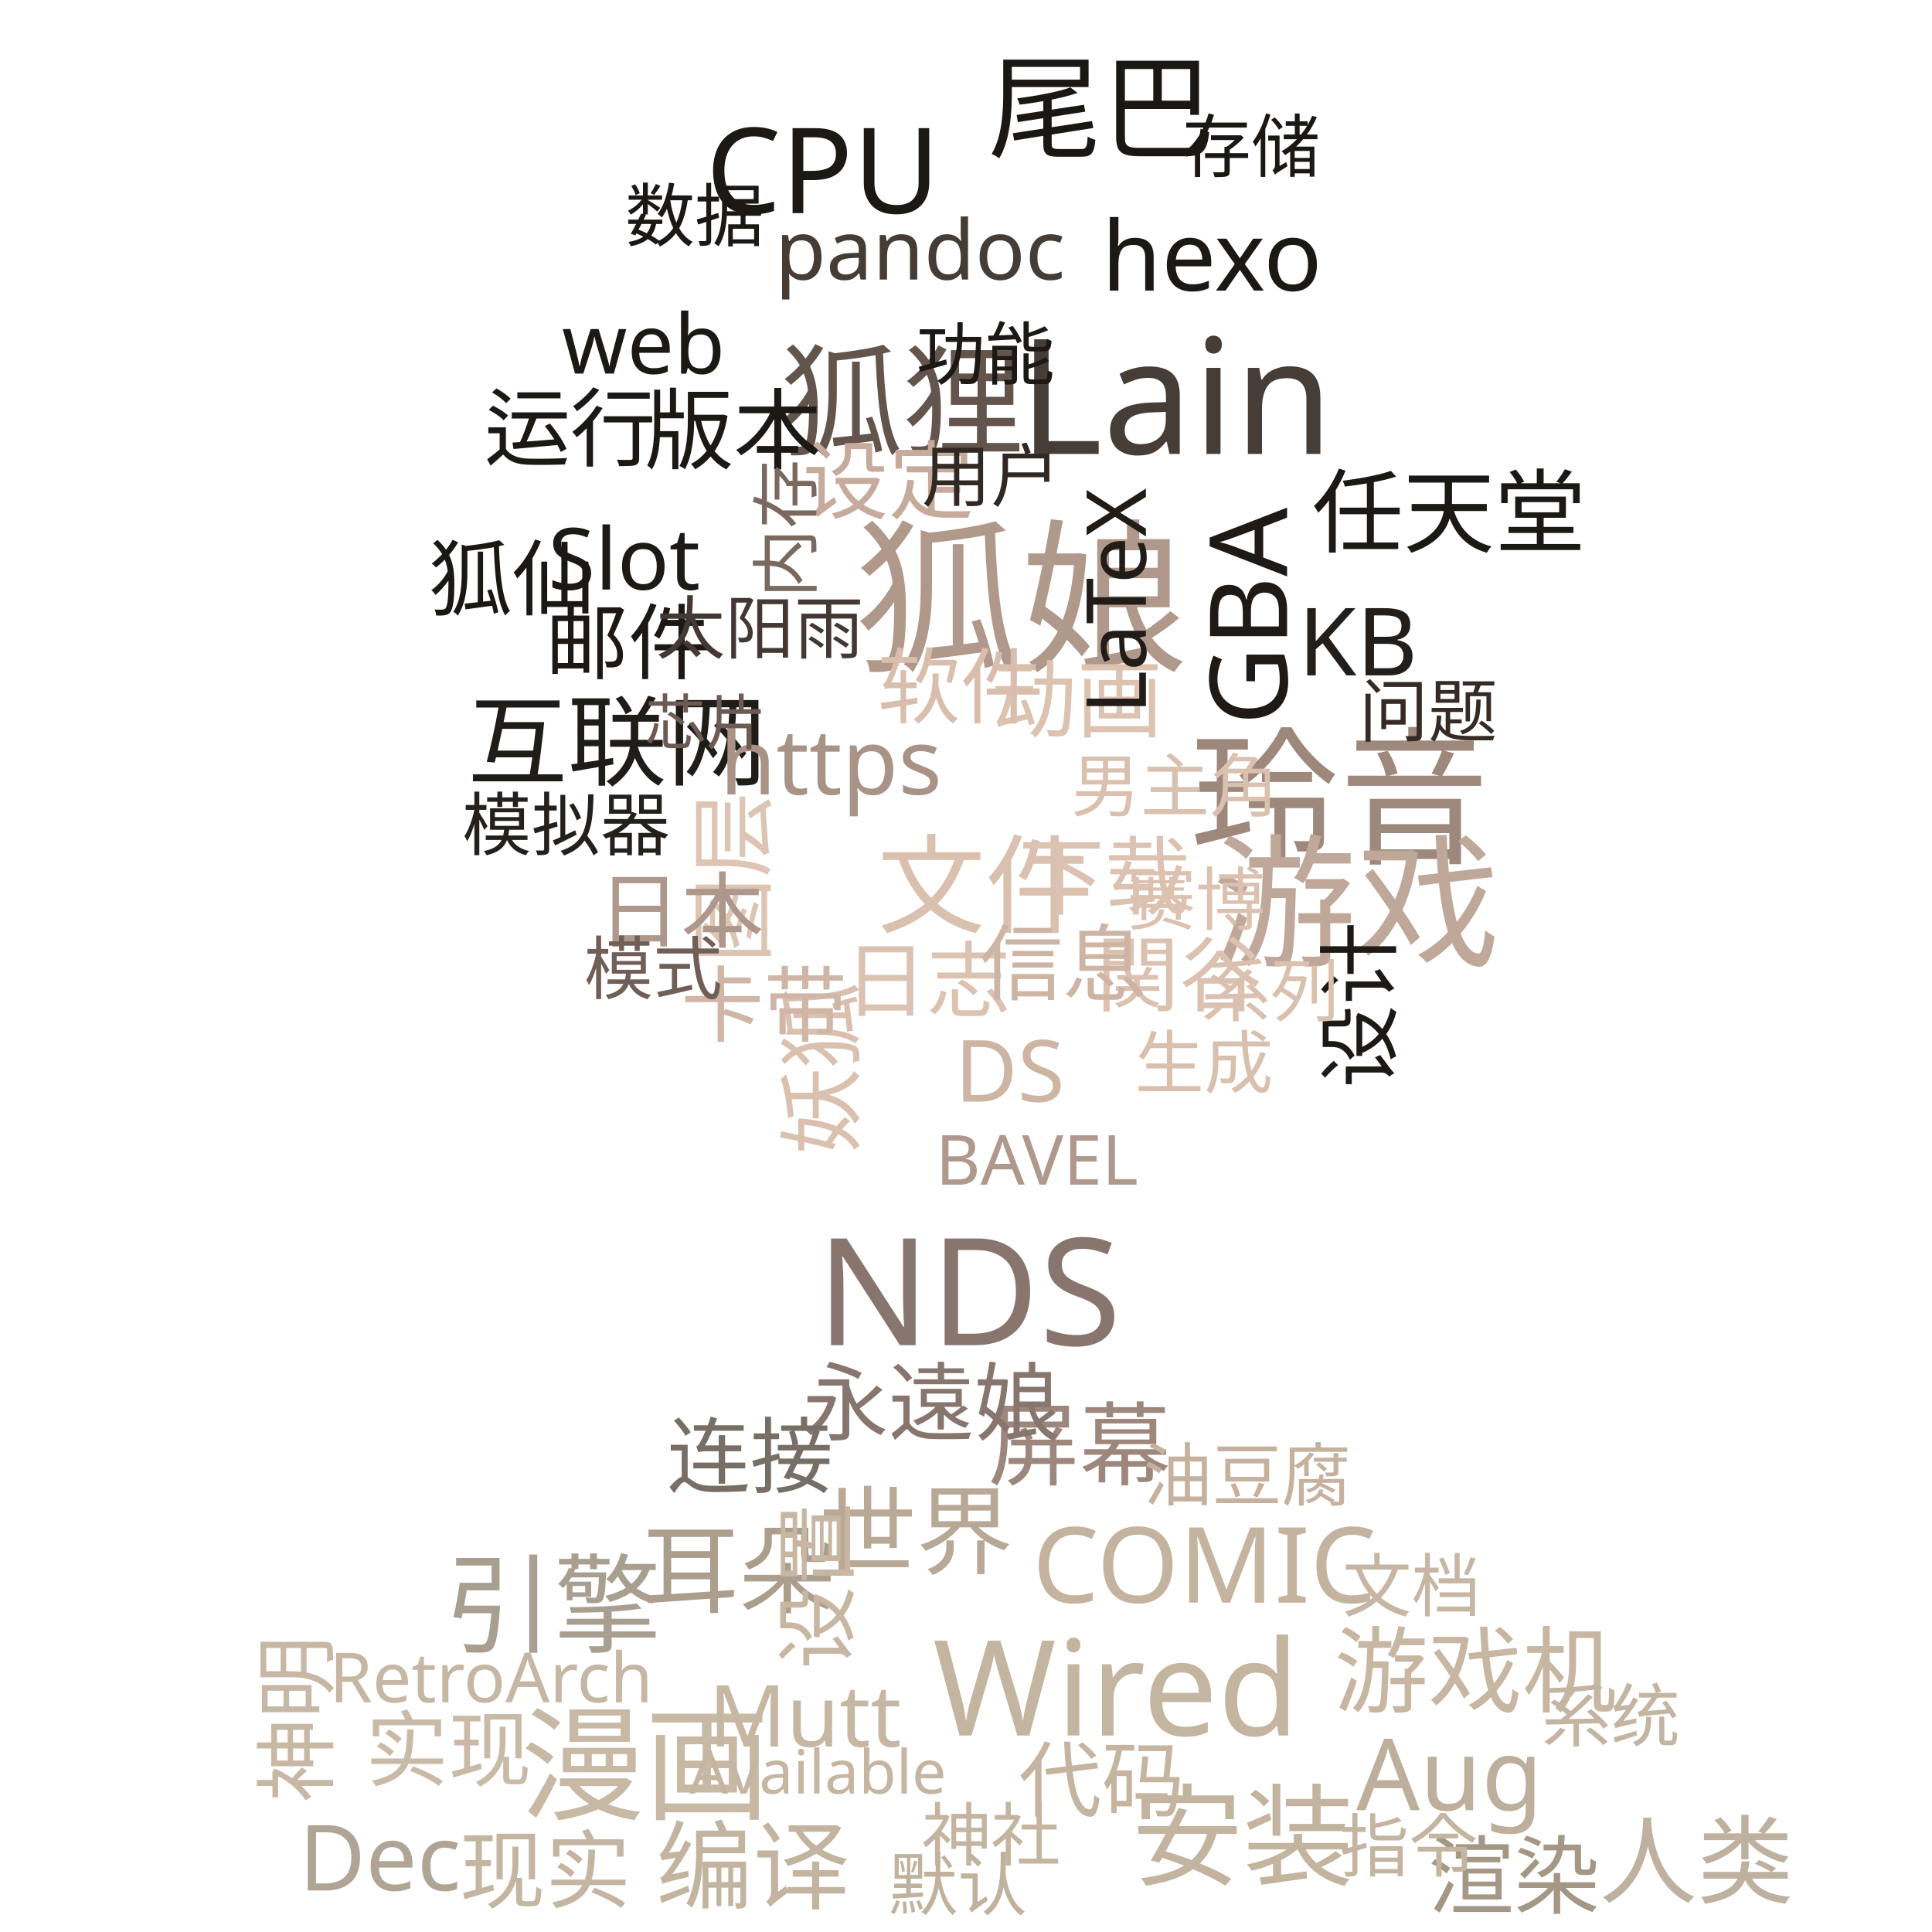
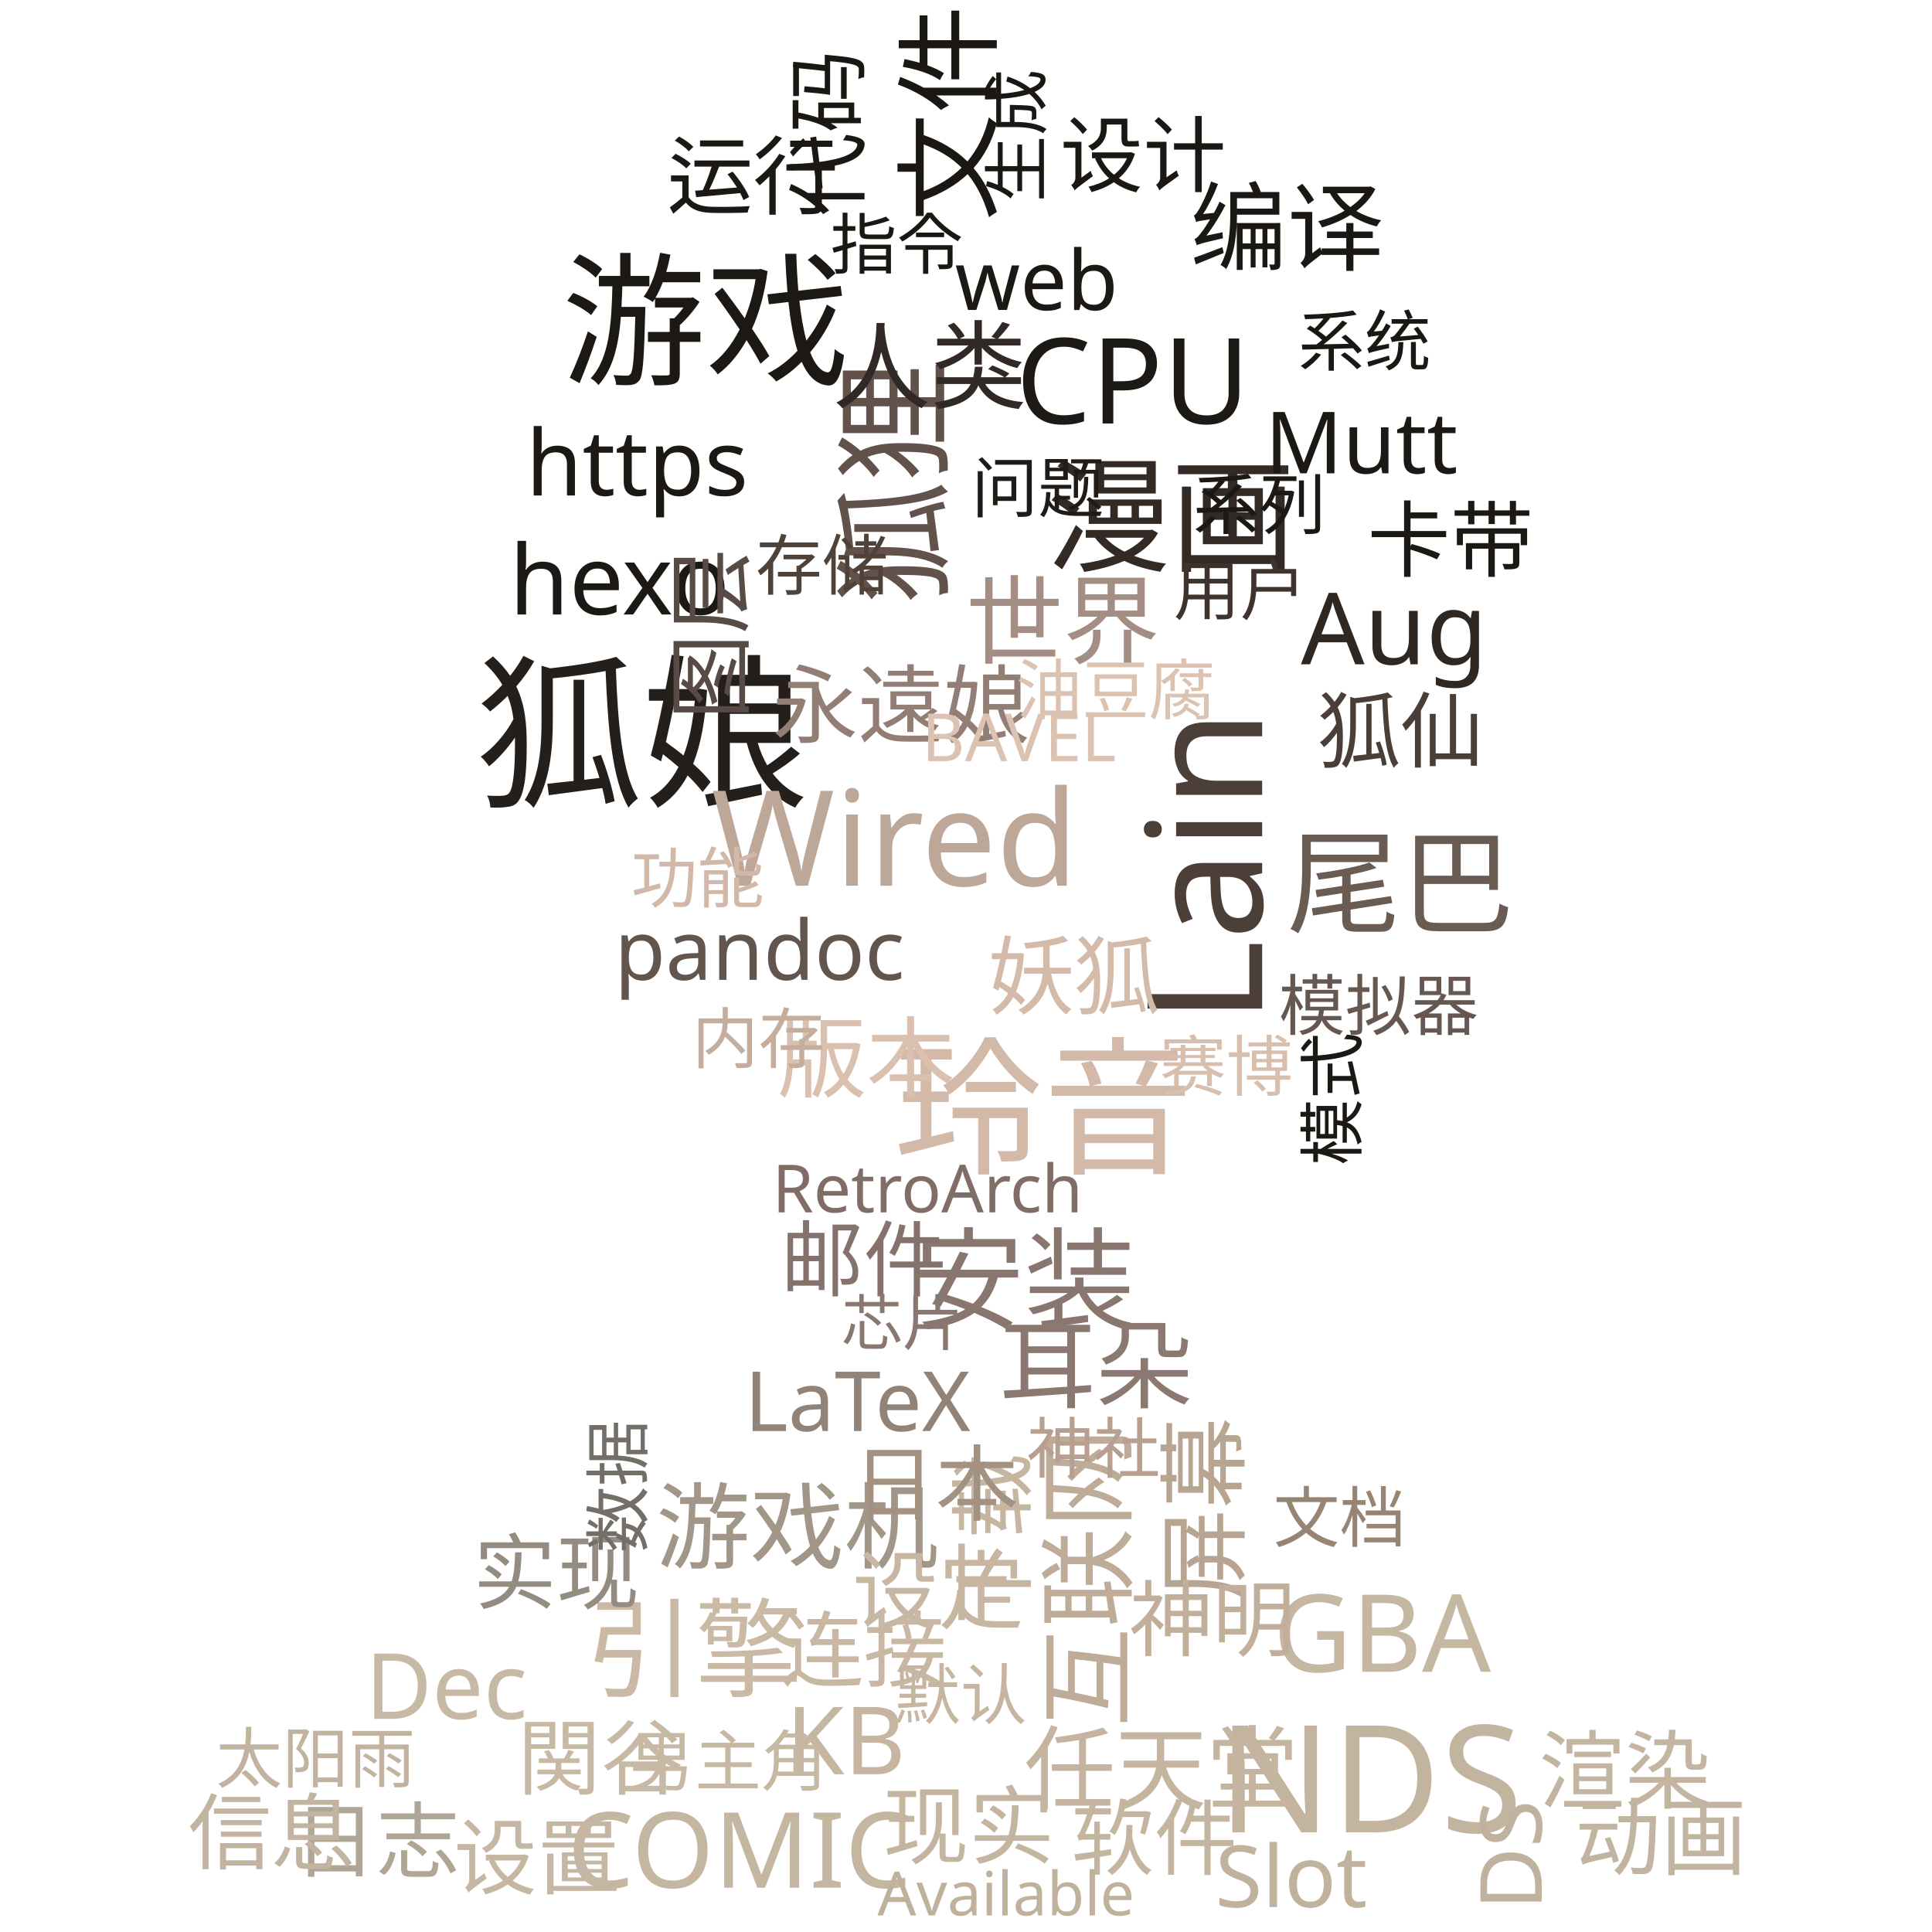
<svg xmlns="http://www.w3.org/2000/svg" width="698" height="698">
  <style>text{font-family:'Droid Sans Mono';font-weight:normal;font-style:normal;}</style>
-   <text transform="translate(309,238)" font-size="60" style="fill:rgb(176, 152, 139)">狐娘</text>
-   <text transform="translate(368,164)" font-size="58" style="fill:rgb(71, 61, 55)">Lain</text>
-   <text transform="translate(295,486)" font-size="54" style="fill:rgb(136, 118, 110)">NDS</text>
-   <text transform="translate(430,308)" font-size="54" style="fill:rgb(158, 136, 124)">玲音</text>
-   <text transform="translate(438,345)" font-size="52" style="fill:rgb(191, 167, 153)">游戏</text>
-   <text transform="translate(337,627)" font-size="48" style="fill:rgb(196, 181, 160)">Wired</text>
-   <text transform="translate(188,654)" font-size="45" style="fill:rgb(200, 185, 165)">漫画</text>
-   <text transform="translate(282,161)" font-size="44" style="fill:rgb(99, 84, 76)">狐狸</text>
-   <text transform="translate(255,77)" font-size="43" style="fill:rgb(28, 25, 20)">CPU</text>
-   <text transform="translate(357,54)" font-size="41" style="fill:rgb(27, 24, 19)">尾巴</text>
-   <text transform="translate(409,678)" font-size="40" style="fill:rgb(195, 180, 159)">安装</text>
-   <text transform="translate(317,334)" font-size="39" style="fill:rgb(218, 192, 175)">文件</text>
-   <text transform="translate(161,594)" font-size="39" style="fill:rgb(169, 159, 144)">引擎</text>
-   <text transform="translate(465,262) rotate(-90)" font-size="39" style="fill:rgb(31, 26, 22)">GBA</text>
-   <text transform="translate(373,579)" font-size="38" style="fill:rgb(196, 179, 158)">COMIC</text>
-   <text transform="translate(490,654)" font-size="36" style="fill:rgb(189, 175, 155)">Aug</text>
-   <text transform="translate(169,281)" font-size="36" style="fill:rgb(32, 28, 23)">互联网</text>
-   <text transform="translate(296,566)" font-size="35" style="fill:rgb(184, 169, 150)">世界</text>
-   <text transform="translate(237,687)" font-size="35" style="fill:rgb(195, 180, 160)">编译</text>
-   <text transform="translate(578,685)" font-size="35" style="fill:rgb(190, 177, 159)">人类</text>
-   <text transform="translate(232,580)" font-size="35" style="fill:rgb(172, 158, 141)">耳朵</text>
-   <text transform="translate(398,105)" font-size="35" style="fill:rgb(28, 24, 20)">hexo</text>
-   <text transform="translate(469,244)" font-size="34" style="fill:rgb(36, 30, 26)">KB</text>
-   <text transform="translate(482,616)" font-size="34" style="fill:rgb(198, 182, 162)">游戏机</text>
-   <text transform="translate(357,534)" font-size="33" style="fill:rgb(157, 135, 124)">屏幕</text>
-   <text transform="translate(260,287)" font-size="33" style="fill:rgb(168, 147, 134)">https</text>
-   <text transform="translate(474,197)" font-size="33" style="fill:rgb(28, 25, 20)">任天堂</text>
-   <text transform="translate(108,683)" font-size="33" style="fill:rgb(176, 165, 149)">Dec</text>
-   <text transform="translate(233,167)" font-size="32" style="fill:rgb(28, 25, 20)">版本</text>
-   <text transform="translate(368,328)" font-size="31" style="fill:rgb(220, 194, 177)">下载</text>
-   <text transform="translate(516,689)" font-size="31" style="fill:rgb(164, 151, 133)">渲染</text>
-   <text transform="translate(166,687)" font-size="31" style="fill:rgb(196, 181, 162)">现实</text>
-   <text transform="translate(345,398)" font-size="31" style="fill:rgb(206, 180, 163)">DS</text>
-   <text transform="translate(276,348) rotate(-90)" font-size="31" style="fill:rgb(221, 196, 179)">图层</text>
-   <text transform="translate(290,518)" font-size="31" style="fill:rgb(135, 118, 110)">永遠娘</text>
-   <text transform="translate(308,417) rotate(-90)" font-size="31" style="fill:rgb(218, 192, 175)">妖狐</text>
-   <text transform="translate(175,166)" font-size="31" style="fill:rgb(28, 25, 20)">运行</text>
-   <text transform="translate(290,185)" font-size="31" style="fill:rgb(198, 171, 156)">设定</text>
-   <text transform="translate(358,264)" font-size="31" style="fill:rgb(220, 194, 177)">动画</text>
-   <text transform="translate(256,631)" font-size="31" style="fill:rgb(198, 183, 163)">Mutt</text>
-   <text transform="translate(198,213)" font-size="31" style="fill:rgb(29, 25, 20)">Slot</text>
-   <text transform="translate(306,603) rotate(-90)" font-size="30" style="fill:rgb(199, 183, 162)">设置</text>
-   <text transform="translate(280,101)" font-size="30" style="fill:rgb(69, 60, 53)">pandoc</text>
-   <text transform="translate(118,651) rotate(-90)" font-size="30" style="fill:rgb(199, 184, 165)">神明</text>
-   <text transform="translate(414,258) rotate(-90)" font-size="30" style="fill:rgb(33, 28, 23)">LaTeX</text>
-   <text transform="translate(368,654)" font-size="30" style="fill:rgb(197, 181, 160)">代码</text>
-   <text transform="translate(241,537)" font-size="30" style="fill:rgb(119, 111, 102)">连接</text>
-   <text transform="translate(305,365)" font-size="30" style="fill:rgb(220, 194, 177)">日志</text>
-   <text transform="translate(216,340)" font-size="30" style="fill:rgb(174, 151, 139)">日本</text>
-   <text transform="translate(155,220)" font-size="30" style="fill:rgb(27, 24, 20)">狐仙</text>
-   <text transform="translate(396,363)" font-size="30" style="fill:rgb(219, 193, 176)">関谷</text>
-   <text transform="translate(502,393) rotate(-90)" font-size="30" style="fill:rgb(29, 25, 21)">设计</text>
-   <text transform="translate(354,359)" font-size="30" style="fill:rgb(206, 180, 164)">信息</text>
-   <text transform="translate(246,374)" font-size="30" style="fill:rgb(207, 182, 166)">卡带</text>
-   <text transform="translate(132,643)" font-size="30" style="fill:rgb(200, 186, 166)">实现</text>
-   <text transform="translate(197,243)" font-size="30" style="fill:rgb(29, 24, 20)">邮件</text>
-   <text transform="translate(317,259)" font-size="30" style="fill:rgb(217, 190, 173)">软件</text>
-   <text transform="translate(203,135)" font-size="30" style="fill:rgb(28, 25, 20)">web</text>
-   <text transform="translate(119,615)" font-size="25" style="fill:rgb(197, 183, 164)">RetroArch</text>
-   <text transform="translate(410,393)" font-size="25" style="fill:rgb(217, 191, 174)">生成</text>
-   <text transform="translate(557,629)" font-size="25" style="fill:rgb(195, 181, 162)">系统</text>
-   <text transform="translate(413,542)" font-size="25" style="fill:rgb(198, 177, 158)">油豆腐</text>
-   <text transform="translate(407,334)" font-size="25" style="fill:rgb(220, 193, 176)">赛博</text>
-   <text transform="translate(434,367)" font-size="25" style="fill:rgb(217, 192, 175)">系列</text>
-   <text transform="translate(333,672)" font-size="25" style="fill:rgb(196, 181, 160)">神社</text>
-   <text transform="translate(331,137)" font-size="25" style="fill:rgb(28, 24, 20)">功能</text>
-   <text transform="translate(211,359)" font-size="25" style="fill:rgb(112, 95, 87)">模式</text>
-   <text transform="translate(237,236)" font-size="25" style="fill:rgb(67, 56, 51)">太阳雨</text>
-   <text transform="translate(338,428)" font-size="25" style="fill:rgb(175, 153, 140)">BAVEL</text>
-   <text transform="translate(167,307)" font-size="25" style="fill:rgb(36, 32, 28)">模拟器</text>
-   <text transform="translate(226,87)" font-size="25" style="fill:rgb(28, 25, 20)">数据</text>
-   <text transform="translate(491,266)" font-size="25" style="fill:rgb(53, 42, 36)">问题</text>
-   <text transform="translate(387,293)" font-size="25" style="fill:rgb(218, 193, 175)">男主角</text>
-   <text transform="translate(427,62)" font-size="25" style="fill:rgb(27, 24, 19)">存储</text>
-   <text transform="translate(484,676)" font-size="25" style="fill:rgb(195, 181, 160)">指令</text>
-   <text transform="translate(485,582)" font-size="25" style="fill:rgb(198, 182, 163)">文档</text>
-   <text transform="translate(293,216) rotate(-90)" font-size="25" style="fill:rgb(122, 105, 94)">内存</text>
-   <text transform="translate(333,181)" font-size="25" style="fill:rgb(49, 40, 36)">用户</text>
-   <text transform="translate(321,690)" font-size="25" style="fill:rgb(193, 178, 157)">默认</text>
-   <text transform="translate(249,648)" font-size="22" style="fill:rgb(197, 182, 161)">Available</text>
-   <text transform="translate(233,269)" font-size="22" style="fill:rgb(109, 91, 83)">芯片</text>
+   <text transform="translate(172,287)" font-size="60" style="fill:rgb(36, 31, 26)">狐娘</text>
+   <text transform="translate(456,370) rotate(-90)" font-size="58" style="fill:rgb(76, 63, 56)">Lain</text>
+   <text transform="translate(440,662)" font-size="54" style="fill:rgb(195, 180, 159)">NDS</text>
+   <text transform="translate(323,420)" font-size="54" style="fill:rgb(211, 185, 168)">玲音</text>
+   <text transform="translate(203,135)" font-size="52" style="fill:rgb(28, 25, 20)">游戏</text>
+   <text transform="translate(257,320)" font-size="48" style="fill:rgb(189, 167, 153)">Wired</text>
+   <text transform="translate(378,203)" font-size="45" style="fill:rgb(51, 41, 37)">漫画</text>
+   <text transform="translate(339,218) rotate(-90)" font-size="44" style="fill:rgb(98, 82, 75)">狐狸</text>
+   <text transform="translate(367,153)" font-size="43" style="fill:rgb(29, 25, 20)">CPU</text>
+   <text transform="translate(465,334)" font-size="41" style="fill:rgb(107, 92, 83)">尾巴</text>
+   <text transform="translate(330,477)" font-size="40" style="fill:rgb(136, 118, 111)">安装</text>
+   <text transform="translate(357,80) rotate(-90)" font-size="39" style="fill:rgb(27, 24, 19)">文件</text>
+   <text transform="translate(212,610)" font-size="39" style="fill:rgb(201, 185, 165)">引擎</text>
+   <text transform="translate(460,604)" font-size="39" style="fill:rgb(198, 183, 162)">GBA</text>
+   <text transform="translate(205,682)" font-size="38" style="fill:rgb(196, 182, 161)">COMIC</text>
+   <text transform="translate(470,240)" font-size="36" style="fill:rgb(47, 40, 34)">Aug</text>
+   <text transform="translate(406,624) rotate(-90)" font-size="36" style="fill:rgb(190, 172, 152)">互联网</text>
+   <text transform="translate(349,237)" font-size="35" style="fill:rgb(164, 142, 132)">世界</text>
+   <text transform="translate(430,95)" font-size="35" style="fill:rgb(27, 24, 20)">编译</text>
+   <text transform="translate(301,145)" font-size="35" style="fill:rgb(49, 41, 37)">人类</text>
+   <text transform="translate(361,506)" font-size="35" style="fill:rgb(139, 121, 113)">耳朵</text>
+   <text transform="translate(184,222)" font-size="35" style="fill:rgb(28, 24, 20)">hexo</text>
+   <text transform="translate(284,641)" font-size="34" style="fill:rgb(198, 182, 161)">KB</text>
+   <text transform="translate(237,564)" font-size="34" style="fill:rgb(161, 150, 135)">游戏机</text>
+   <text transform="translate(447,578) rotate(-90)" font-size="33" style="fill:rgb(183, 165, 146)">屏幕</text>
+   <text transform="translate(190,179)" font-size="33" style="fill:rgb(28, 24, 20)">https</text>
+   <text transform="translate(370,651)" font-size="33" style="fill:rgb(197, 181, 160)">任天堂</text>
+   <text transform="translate(132,621)" font-size="33" style="fill:rgb(200, 185, 166)">Dec</text>
+   <text transform="translate(281,394)" font-size="32" style="fill:rgb(218, 192, 175)">版本</text>
+   <text transform="translate(370,587) rotate(-90)" font-size="31" style="fill:rgb(198, 181, 160)">下载</text>
+   <text transform="translate(556,651)" font-size="31" style="fill:rgb(195, 181, 161)">渲染</text>
+   <text transform="translate(319,671)" font-size="31" style="fill:rgb(196, 181, 160)">现实</text>
+   <text transform="translate(557,690) rotate(-90)" font-size="31" style="fill:rgb(192, 178, 158)">DS</text>
+   <text transform="translate(268,260) rotate(-90)" font-size="31" style="fill:rgb(88, 74, 68)">图层</text>
+   <text transform="translate(279,266)" font-size="31" style="fill:rgb(146, 126, 117)">永遠娘</text>
+   <text transform="translate(357,364)" font-size="31" style="fill:rgb(212, 186, 169)">妖狐</text>
+   <text transform="translate(241,75)" font-size="31" style="fill:rgb(28, 24, 20)">运行</text>
+   <text transform="translate(308,586)" font-size="31" style="fill:rgb(199, 183, 162)">设定</text>
+   <text transform="translate(569,675)" font-size="31" style="fill:rgb(193, 180, 161)">动画</text>
+   <text transform="translate(457,171)" font-size="31" style="fill:rgb(28, 25, 20)">Mutt</text>
+   <text transform="translate(439,689)" font-size="31" style="fill:rgb(193, 178, 157)">Slot</text>
+   <text transform="translate(164,682)" font-size="30" style="fill:rgb(198, 183, 164)">设置</text>
+   <text transform="translate(222,354)" font-size="30" style="fill:rgb(97, 85, 77)">pandoc</text>
+   <text transform="translate(408,596)" font-size="30" style="fill:rgb(193, 175, 155)">神明</text>
+   <text transform="translate(269,517)" font-size="30" style="fill:rgb(146, 131, 120)">LaTeX</text>
+   <text transform="translate(310,78) rotate(-90)" font-size="30" style="fill:rgb(27, 24, 19)">代码</text>
+   <text transform="translate(282,607)" font-size="30" style="fill:rgb(199, 183, 163)">连接</text>
+   <text transform="translate(106,676)" font-size="30" style="fill:rgb(176, 166, 149)">日志</text>
+   <text transform="translate(308,547)" font-size="30" style="fill:rgb(163, 145, 130)">日本</text>
+   <text transform="translate(476,275)" font-size="30" style="fill:rgb(75, 61, 55)">狐仙</text>
+   <text transform="translate(187,646)" font-size="30" style="fill:rgb(200, 185, 165)">関谷</text>
+   <text transform="translate(383,67)" font-size="30" style="fill:rgb(27, 24, 19)">设计</text>
+   <text transform="translate(68,673)" font-size="30" style="fill:rgb(195, 180, 162)">信息</text>
+   <text transform="translate(494,206)" font-size="30" style="fill:rgb(28, 25, 20)">卡带</text>
+   <text transform="translate(171,579)" font-size="30" style="fill:rgb(148, 140, 128)">实现</text>
+   <text transform="translate(282,466)" font-size="30" style="fill:rgb(133, 114, 108)">邮件</text>
+   <text transform="translate(387,675)" font-size="30" style="fill:rgb(196, 181, 160)">软件</text>
+   <text transform="translate(345,112)" font-size="30" style="fill:rgb(28, 25, 20)">web</text>
+   <text transform="translate(279,438)" font-size="24" style="fill:rgb(127, 109, 102)">RetroArch</text>
+   <text transform="translate(376,73) rotate(-90)" font-size="24" style="fill:rgb(27, 24, 19)">生成</text>
+   <text transform="translate(469,132)" font-size="24" style="fill:rgb(27, 24, 19)">系统</text>
+   <text transform="translate(367,258)" font-size="24" style="fill:rgb(220, 194, 177)">油豆腐</text>
+   <text transform="translate(419,394)" font-size="24" style="fill:rgb(216, 190, 173)">赛博</text>
+   <text transform="translate(431,191)" font-size="24" style="fill:rgb(28, 24, 20)">系列</text>
+   <text transform="translate(371,532)" font-size="24" style="fill:rgb(183, 160, 145)">神社</text>
+   <text transform="translate(228,326)" font-size="24" style="fill:rgb(209, 184, 168)">功能</text>
+   <text transform="translate(490,421) rotate(-90)" font-size="24" style="fill:rgb(28, 24, 20)">模式</text>
+   <text transform="translate(78,644)" font-size="24" style="fill:rgb(194, 179, 161)">太阳雨</text>
+   <text transform="translate(333,275)" font-size="24" style="fill:rgb(220, 194, 177)">BAVEL</text>
+   <text transform="translate(462,372)" font-size="24" style="fill:rgb(102, 88, 80)">模拟器</text>
+   <text transform="translate(232,561) rotate(-90)" font-size="24" style="fill:rgb(115, 110, 103)">数据</text>
+   <text transform="translate(351,185)" font-size="24" style="fill:rgb(32, 27, 22)">问题</text>
+   <text transform="translate(227,645)" font-size="24" style="fill:rgb(199, 184, 164)">男主角</text>
+   <text transform="translate(273,213)" font-size="24" style="fill:rgb(79, 67, 57)">存储</text>
+   <text transform="translate(300,97)" font-size="24" style="fill:rgb(27, 24, 20)">指令</text>
+   <text transform="translate(460,557)" font-size="24" style="fill:rgb(151, 132, 114)">文档</text>
+   <text transform="translate(250,384)" font-size="24" style="fill:rgb(197, 173, 157)">内存</text>
+   <text transform="translate(424,222)" font-size="24" style="fill:rgb(64, 51, 46)">用户</text>
+   <text transform="translate(323,621)" font-size="24" style="fill:rgb(198, 182, 161)">默认</text>
+   <text transform="translate(317,692)" font-size="22" style="fill:rgb(192, 177, 157)">Available</text>
+   <text transform="translate(304,486)" font-size="22" style="fill:rgb(137, 119, 112)">芯片</text>
</svg>
